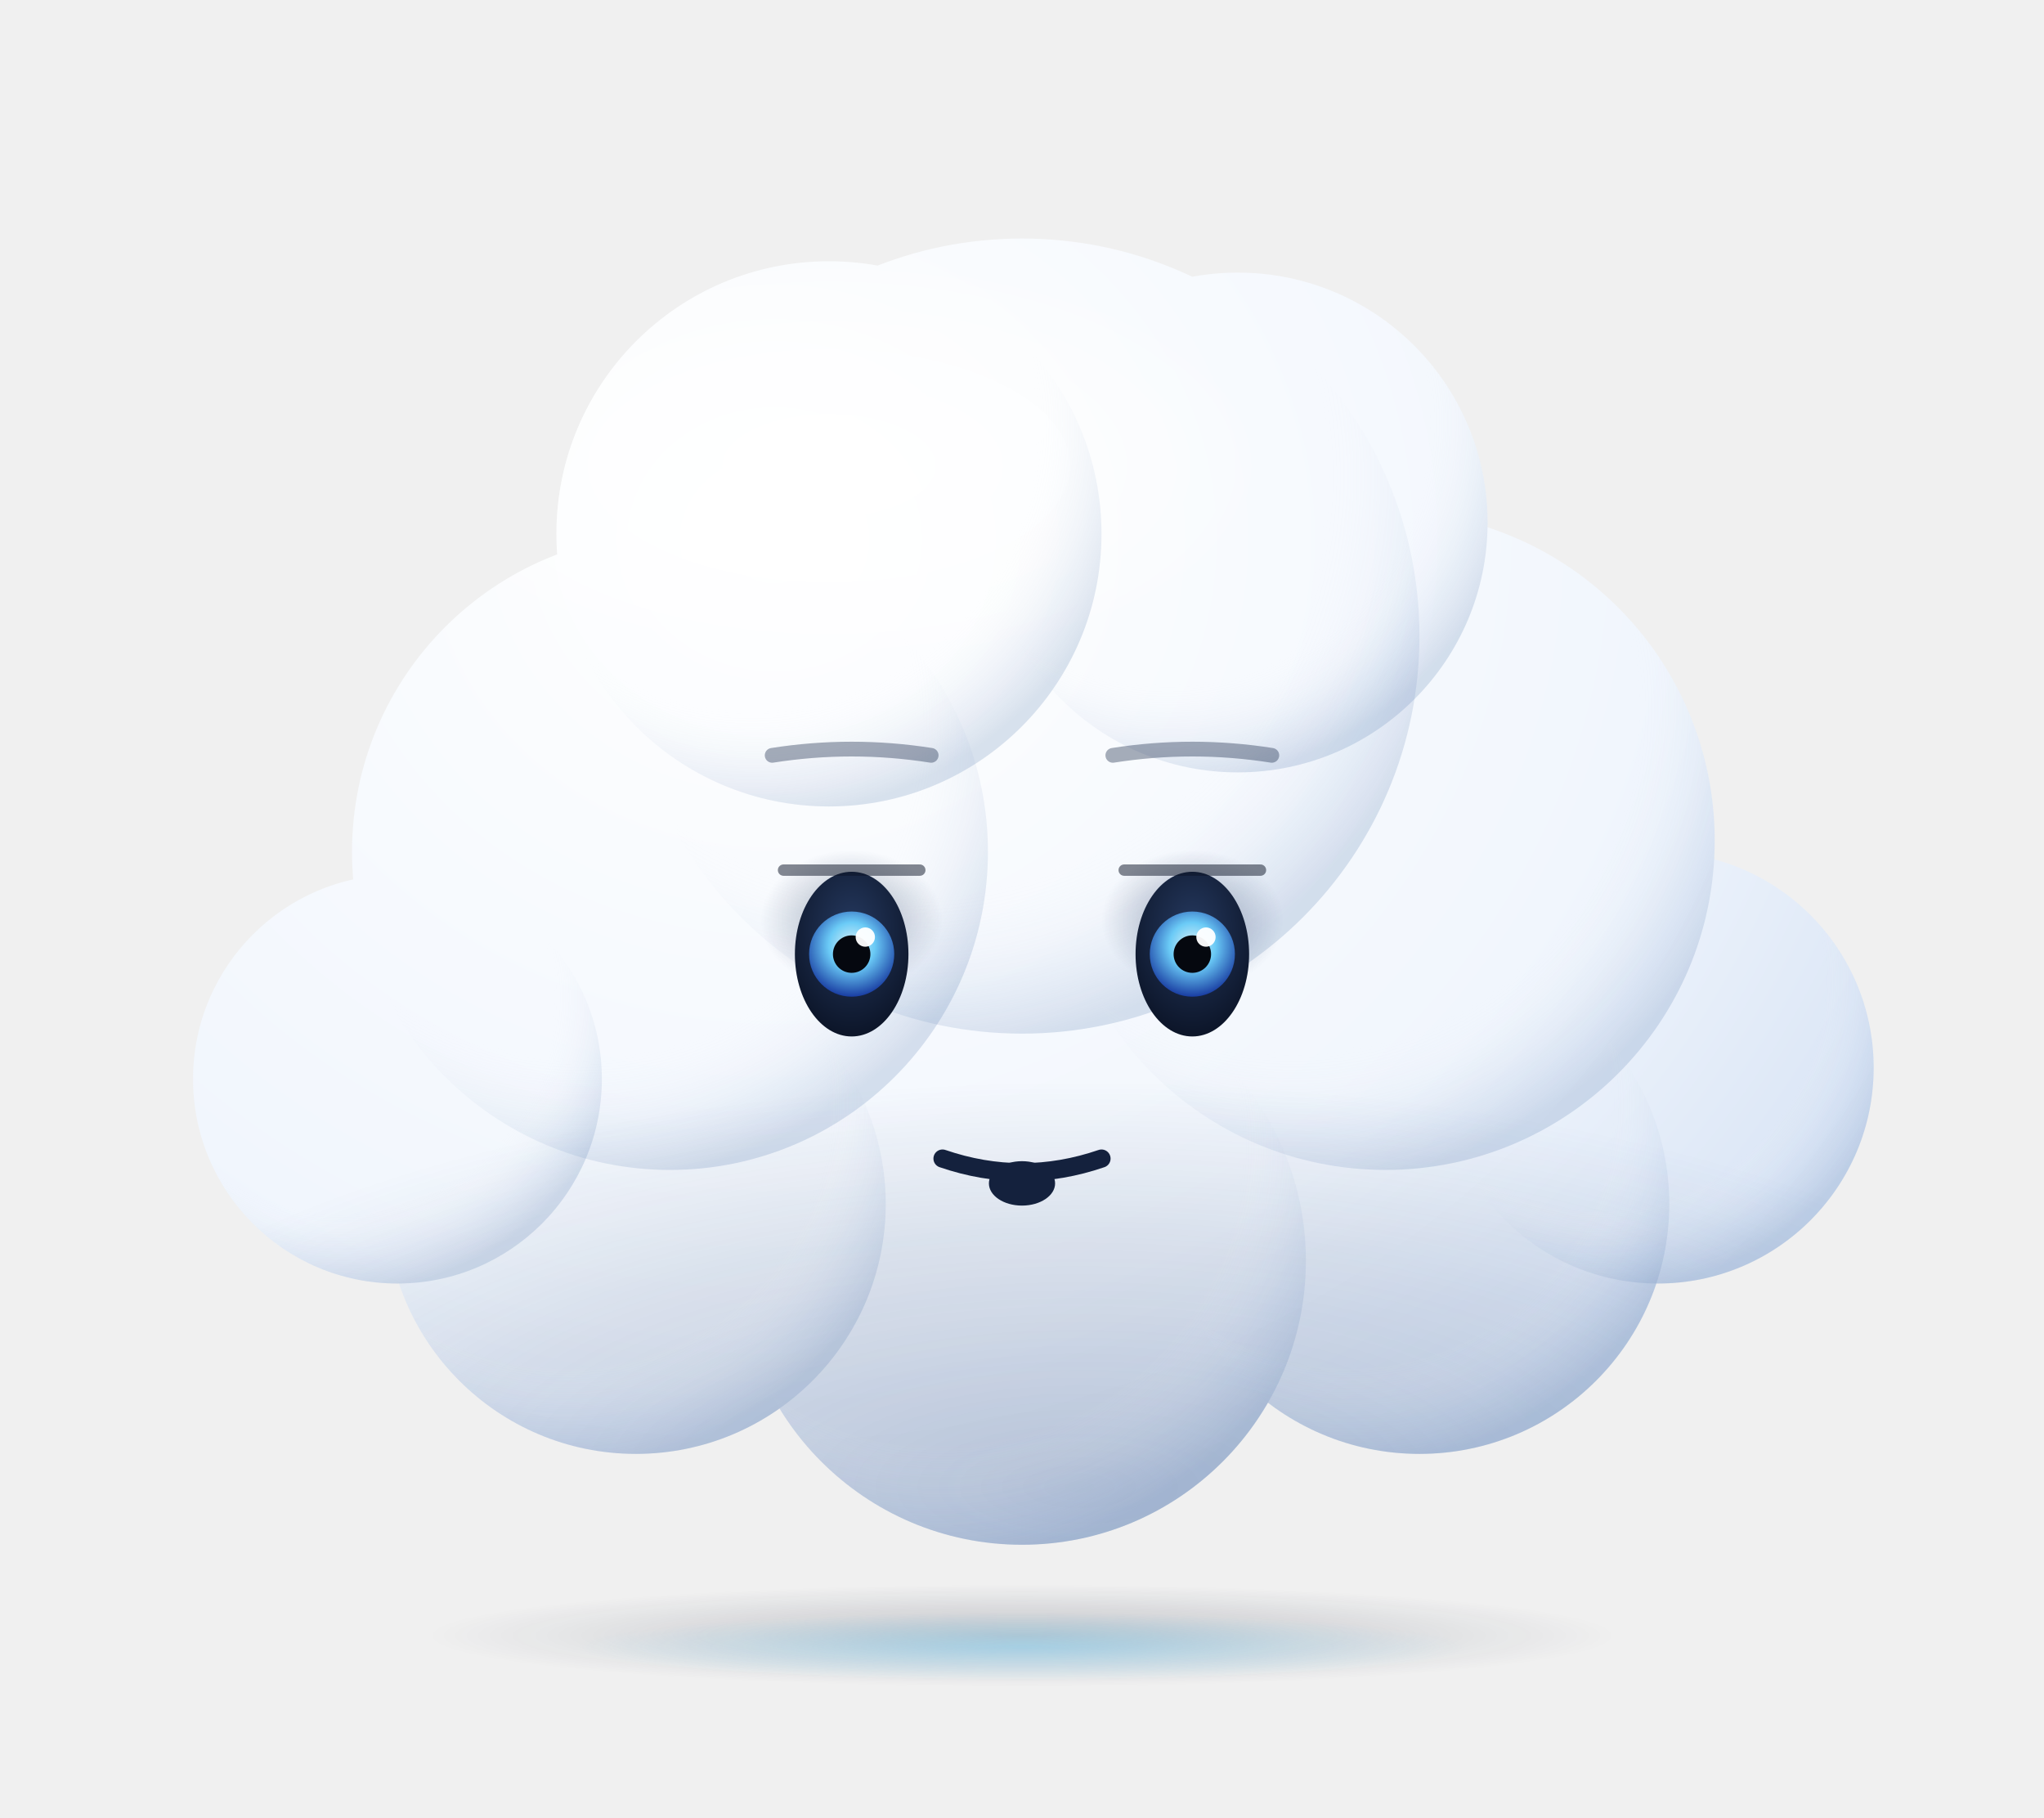
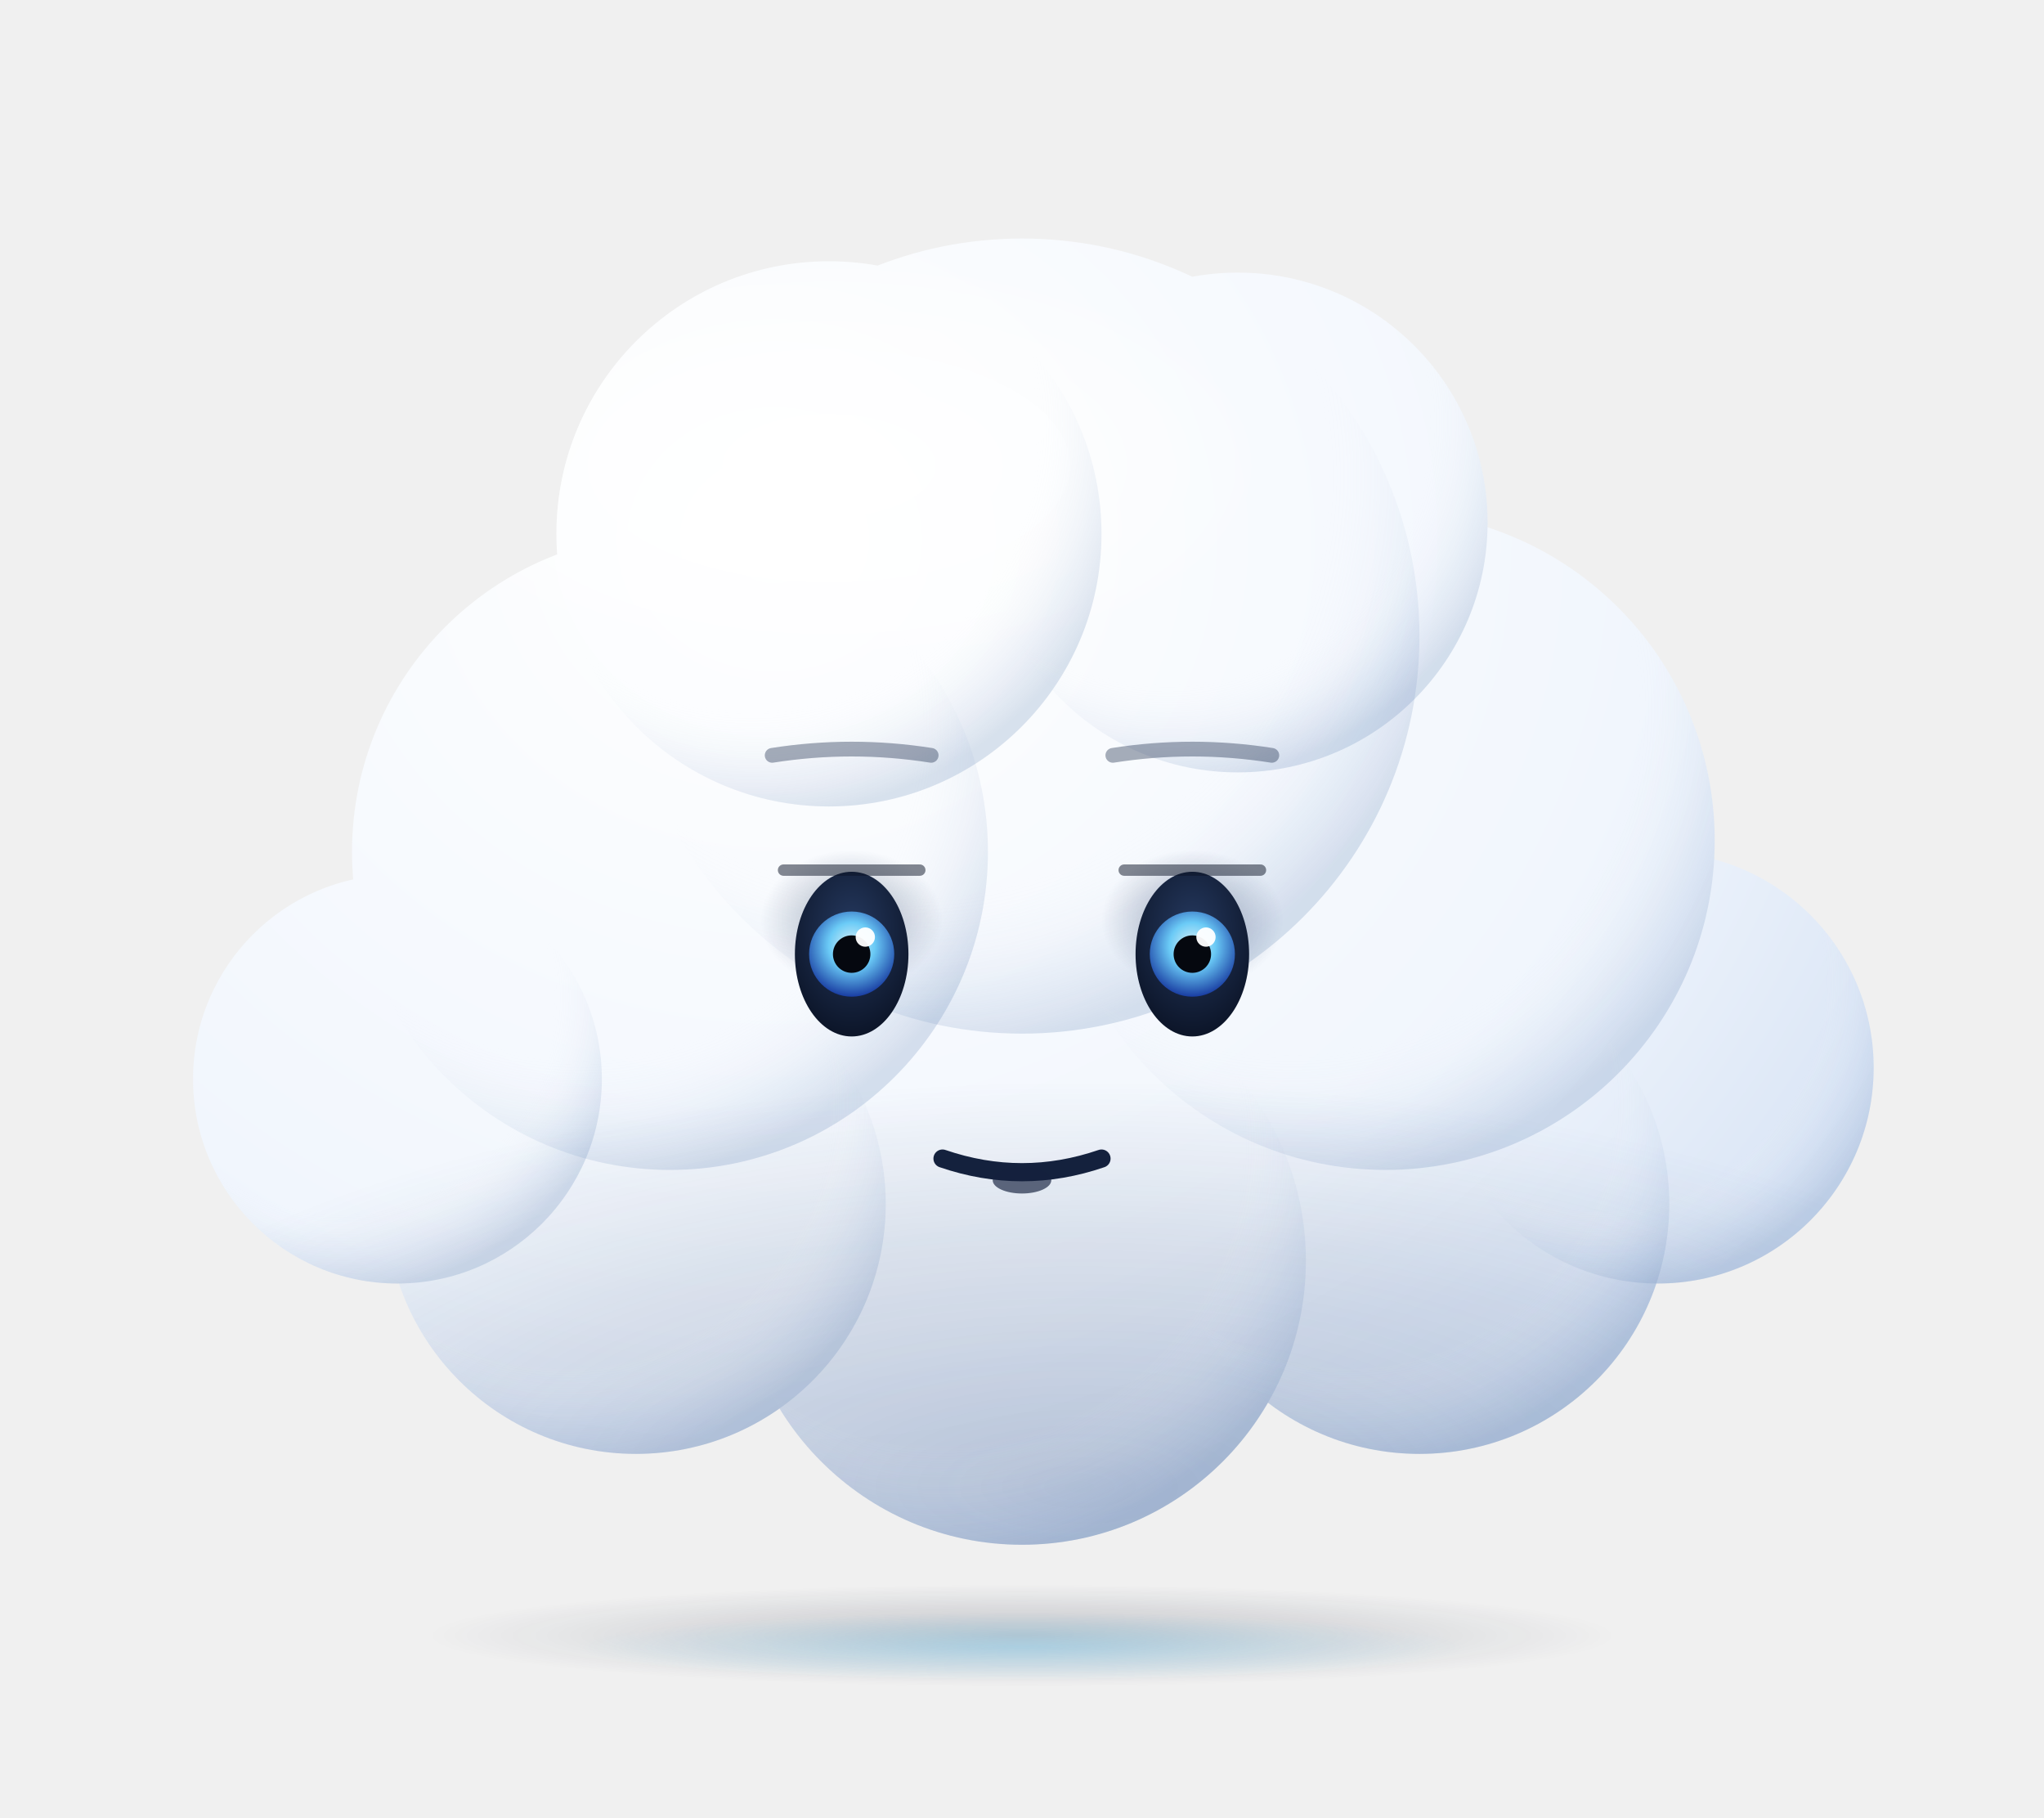
<svg xmlns="http://www.w3.org/2000/svg" viewBox="0 0 360 320" width="720" height="640">
  <defs>
    <radialGradient id="cl-body" cx="38%" cy="30%" r="78%">
      <stop offset="0" stop-color="#FFFFFF" />
      <stop offset="0.55" stop-color="#F1F6FD" />
      <stop offset="0.85" stop-color="#D3E0F3" />
      <stop offset="1" stop-color="#AAC0DE" />
    </radialGradient>
    <radialGradient id="cl-lobe" cx="36%" cy="30%" r="72%">
      <stop offset="0" stop-color="#FFFFFF" stop-opacity="0" />
      <stop offset="0.72" stop-color="#FFFFFF" stop-opacity="0" />
      <stop offset="0.9" stop-color="#7F9CC8" stop-opacity="0.12" />
      <stop offset="1" stop-color="#5D7FB0" stop-opacity="0.22" />
    </radialGradient>
    <radialGradient id="cl-iris" cx="50%" cy="40%" r="60%">
      <stop offset="0" stop-color="#E6FAFF" />
      <stop offset="0.45" stop-color="#6FD3FF" />
      <stop offset="1" stop-color="#1A3FA8" />
    </radialGradient>
    <radialGradient id="cl-eye" cx="50%" cy="35%" r="70%">
      <stop offset="0" stop-color="#25395F" />
      <stop offset="1" stop-color="#0A1224" />
    </radialGradient>
    <radialGradient id="cl-hi" cx="50%" cy="50%" r="50%">
      <stop offset="0" stop-color="#FFFFFF" stop-opacity="0.95" />
      <stop offset="0.6" stop-color="#FFFFFF" stop-opacity="0.45" />
      <stop offset="1" stop-color="#FFFFFF" stop-opacity="0" />
    </radialGradient>
    <radialGradient id="cl-shade" cx="50%" cy="50%" r="50%">
      <stop offset="0" stop-color="#1E3A6E" stop-opacity="0.24" />
      <stop offset="0.6" stop-color="#1E3A6E" stop-opacity="0.12" />
      <stop offset="1" stop-color="#1E3A6E" stop-opacity="0" />
    </radialGradient>
    <radialGradient id="cl-socket" cx="50%" cy="50%" r="50%">
      <stop offset="0" stop-color="#2A3F66" stop-opacity="0.42" />
      <stop offset="1" stop-color="#2A3F66" stop-opacity="0" />
    </radialGradient>
    <radialGradient id="cl-ground" cx="50%" cy="50%" r="50%">
      <stop offset="0" stop-color="#07102A" stop-opacity="0.6" />
      <stop offset="1" stop-color="#07102A" stop-opacity="0" />
    </radialGradient>
    <radialGradient id="cl-cyan" cx="50%" cy="50%" r="50%">
      <stop offset="0" stop-color="#6FD3FF" stop-opacity="0.9" />
      <stop offset="1" stop-color="#6FD3FF" stop-opacity="0" />
    </radialGradient>
    <radialGradient id="cl-coral" cx="50%" cy="50%" r="50%">
      <stop offset="0" stop-color="#FF8A8A" stop-opacity="0.9" />
      <stop offset="1" stop-color="#FF8A8A" stop-opacity="0" />
    </radialGradient>
    <clipPath id="cl-clip">
      <circle cx="180" cy="112" r="70" />
      <circle cx="118" cy="150" r="56" />
      <circle cx="244" cy="148" r="58" />
      <circle cx="146" cy="94" r="48" />
      <circle cx="218" cy="92" r="44" />
      <circle cx="70" cy="190" r="36" />
      <circle cx="292" cy="188" r="38" />
      <circle cx="112" cy="212" r="44" />
      <circle cx="180" cy="222" r="50" />
      <circle cx="250" cy="212" r="44" />
    </clipPath>
    <clipPath id="cl-ell-L">
      <ellipse cx="150" cy="168" rx="10" ry="14.5" />
    </clipPath>
    <clipPath id="cl-ell-R">
      <ellipse cx="210" cy="168" rx="10" ry="14.5" />
    </clipPath>
    <clipPath id="cl-lid-L">
      <path d="M136 153.21 L164 153.21 L164 198 L136 198 Z" data-k="lidL" />
    </clipPath>
    <clipPath id="cl-lid-R">
      <path d="M196 153.21 L224 153.21 L224 198 L196 198 Z" data-k="lidR" />
    </clipPath>
  </defs>
  <ellipse cx="180" cy="288" rx="104" ry="9" fill="url(#cl-ground)" fill-opacity="0.34" data-k="ground" />
-   <ellipse cx="180" cy="290" rx="78" ry="6" fill="url(#cl-cyan)" fill-opacity="0.44" data-k="glowCyan" />
+   <ellipse cx="180" cy="290" rx="78" ry="6" fill="url(#cl-cyan)" fill-opacity="0.38" data-k="glowCyan" />
  <ellipse cx="180" cy="290" rx="60" ry="5" fill="url(#cl-coral)" fill-opacity="0" data-k="glowCoral" />
  <g transform="translate(0 0) translate(180 160) rotate(0) scale(1 1) translate(-180 -160)" data-k="body">
    <g clip-path="url(#cl-clip)">
      <rect x="0" y="0" width="360" height="320" fill="url(#cl-body)" />
      <ellipse cx="146" cy="82" rx="78" ry="38" fill="url(#cl-hi)" />
      <ellipse cx="190" cy="262" rx="186" ry="72" fill="url(#cl-shade)" />
      <circle cx="180" cy="112" r="70" fill="url(#cl-lobe)" />
      <circle cx="118" cy="150" r="56" fill="url(#cl-lobe)" />
      <circle cx="244" cy="148" r="58" fill="url(#cl-lobe)" />
      <circle cx="146" cy="94" r="48" fill="url(#cl-lobe)" />
      <circle cx="218" cy="92" r="44" fill="url(#cl-lobe)" />
      <circle cx="70" cy="190" r="36" fill="url(#cl-lobe)" />
      <circle cx="292" cy="188" r="38" fill="url(#cl-lobe)" />
      <circle cx="112" cy="212" r="44" fill="url(#cl-lobe)" />
      <circle cx="180" cy="222" r="50" fill="url(#cl-lobe)" />
      <circle cx="250" cy="212" r="44" fill="url(#cl-lobe)" />
    </g>
    <ellipse cx="150" cy="162" rx="16" ry="12.325" fill="url(#cl-socket)" />
    <g clip-path="url(#cl-lid-L)">
      <g clip-path="url(#cl-ell-L)">
        <ellipse cx="150" cy="168" rx="10" ry="14.5" fill="url(#cl-eye)" />
        <g transform="translate(0 0)" data-k="gazeL">
          <circle cx="150" cy="168" r="7.5" fill="url(#cl-iris)" fill-opacity="0.95" />
          <circle cx="150" cy="168" r="3.3" fill="#05080F" />
          <circle cx="152.4" cy="165" r="1.7" fill="#FFFFFF" fill-opacity="0.95" />
        </g>
      </g>
    </g>
    <path d="M138 153.21 L162 153.21" fill="none" stroke="#0A1224" stroke-opacity="0.5" stroke-width="2" stroke-linecap="round" data-k="lidEdgeL" />
    <path d="M136 133 Q150 130.8 164 133" fill="none" stroke="#1B2A4A" stroke-opacity="0.38" stroke-width="2.6" stroke-linecap="round" data-k="browL" />
    <ellipse cx="210" cy="162" rx="16" ry="12.325" fill="url(#cl-socket)" />
    <g clip-path="url(#cl-lid-R)">
      <g clip-path="url(#cl-ell-R)">
        <ellipse cx="210" cy="168" rx="10" ry="14.5" fill="url(#cl-eye)" />
        <g transform="translate(0 0)" data-k="gazeR">
          <circle cx="210" cy="168" r="7.5" fill="url(#cl-iris)" fill-opacity="0.95" />
          <circle cx="210" cy="168" r="3.3" fill="#05080F" />
          <circle cx="212.4" cy="165" r="1.7" fill="#FFFFFF" fill-opacity="0.95" />
        </g>
      </g>
    </g>
    <path d="M198 153.21 L222 153.21" fill="none" stroke="#0A1224" stroke-opacity="0.5" stroke-width="2" stroke-linecap="round" data-k="lidEdgeR" />
    <path d="M224 133 Q210 130.8 196 133" fill="none" stroke="#1B2A4A" stroke-opacity="0.38" stroke-width="2.6" stroke-linecap="round" data-k="browR" />
    <path d="M166 204 Q180 208.8 194 204" fill="none" stroke="#14213D" stroke-width="3.2" stroke-linecap="round" data-k="smile" />
-     <ellipse cx="180" cy="208.37" rx="5.83" ry="3.91" fill="#14213D" fill-opacity="1" data-k="mouthOpen" />
+     <ellipse cx="180" cy="207.82" rx="5.16" ry="2.33" fill="#14213D" fill-opacity="0.66" data-k="mouthOpen" />
  </g>
</svg>
